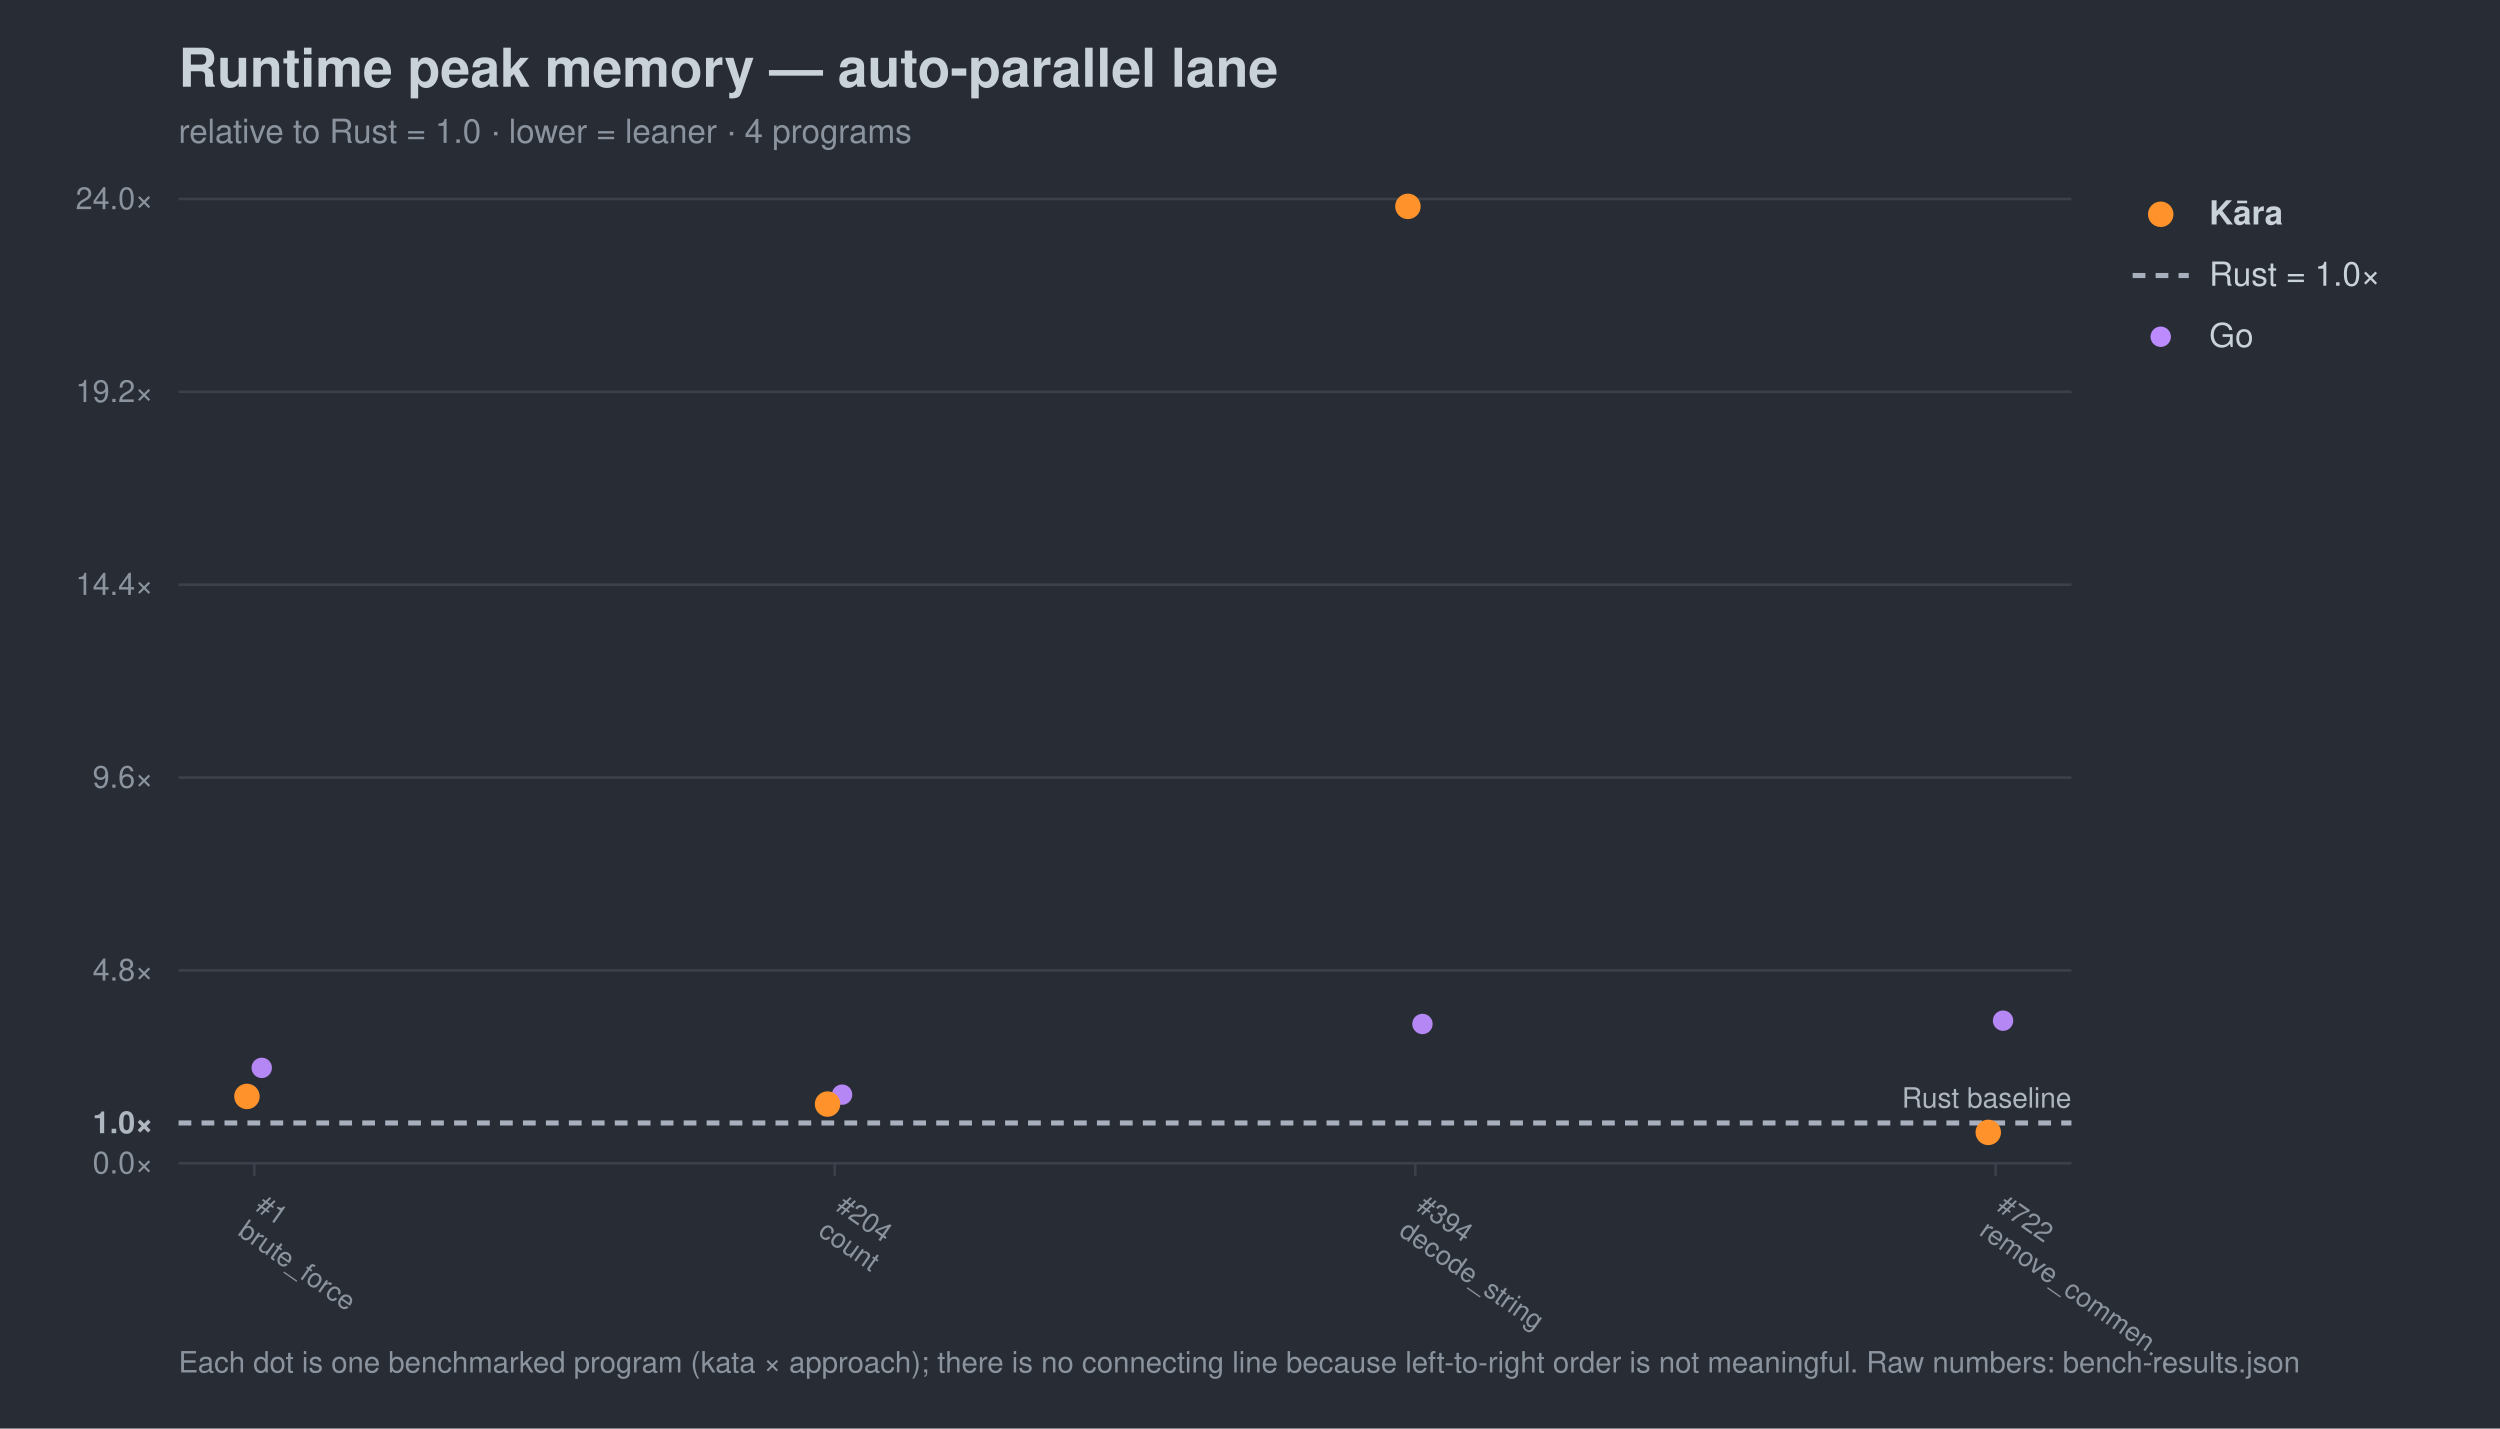
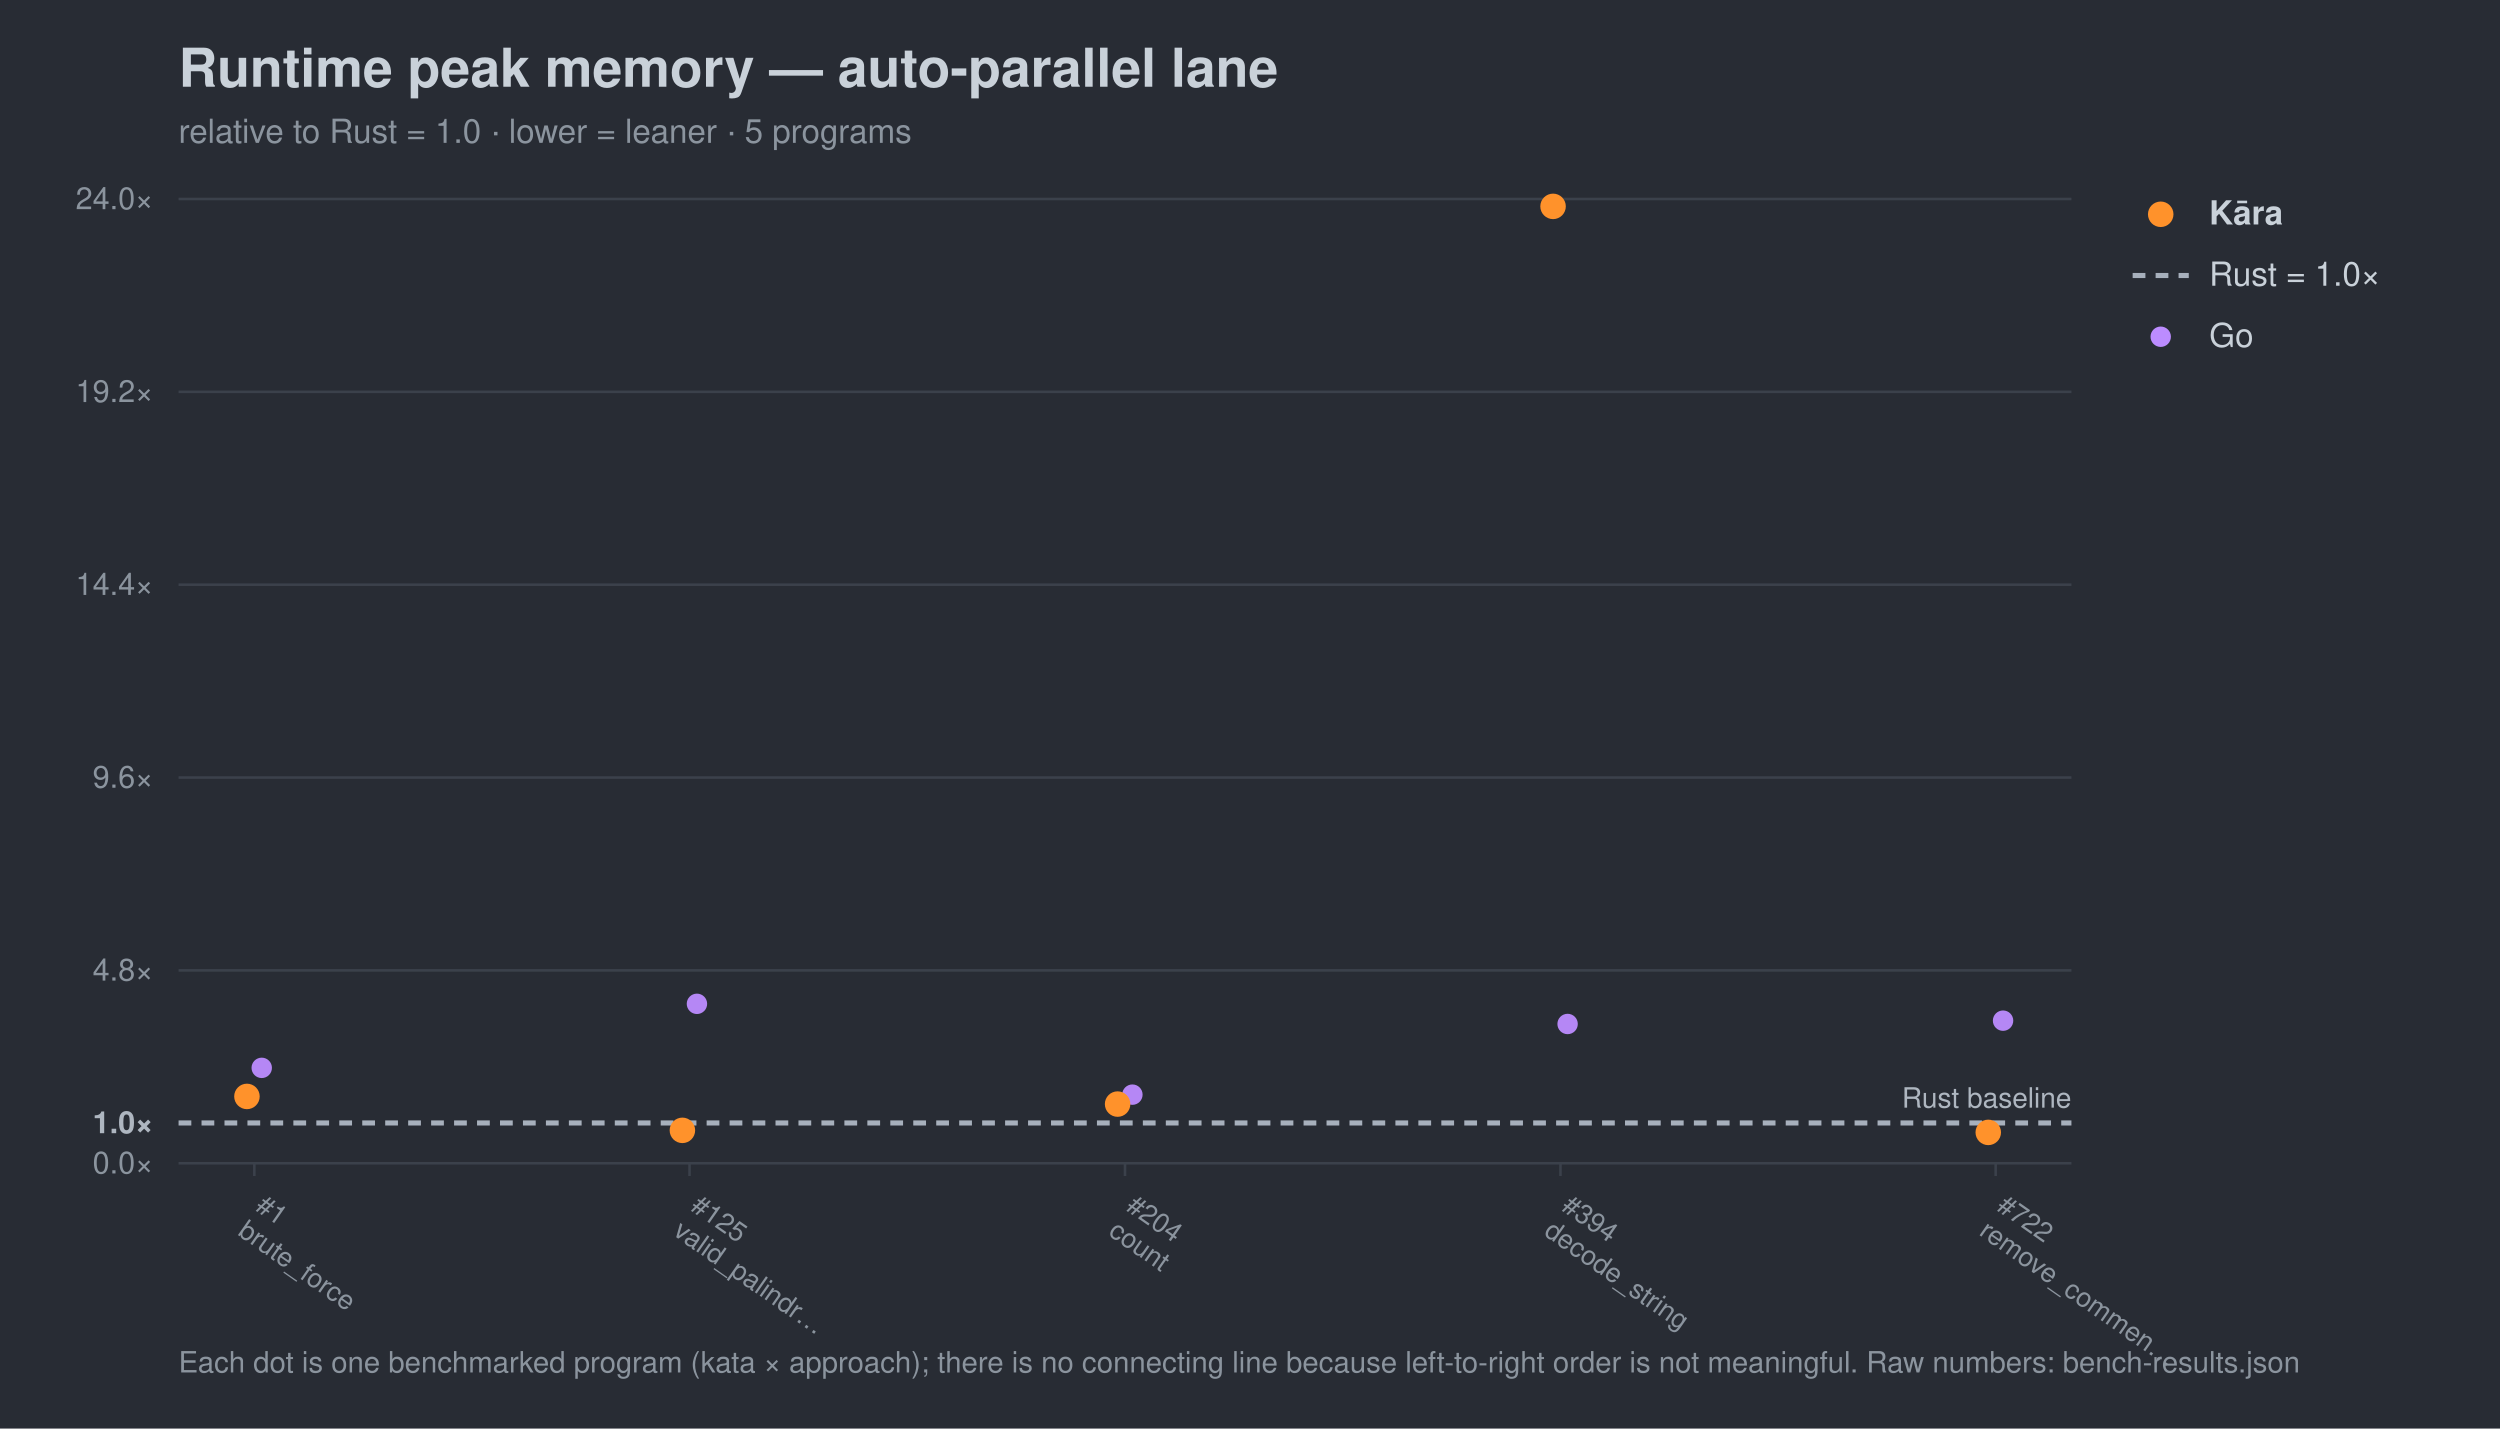
<svg xmlns="http://www.w3.org/2000/svg" width="980" height="560" viewBox="0 0 980 560" font-family="-apple-system,Segoe UI,Helvetica,Arial,sans-serif">
  <rect width="980" height="560" fill="#282c34" />
  <text x="70" y="34" font-size="21" font-weight="700" fill="#c9d1d9">Runtime peak memory — auto-parallel lane</text>
-   <text x="70" y="56" font-size="13" fill="#8b949e">relative to Rust = 1.0 · lower = leaner · 4 programs</text>
+   <text x="70" y="56" font-size="13" fill="#8b949e">relative to Rust = 1.0 · lower = leaner · 5 programs</text>
  <line x1="70" y1="456.0" x2="812" y2="456.0" stroke="#3b414b" stroke-width="1" />
  <text x="60" y="460.0" font-size="12" text-anchor="end" fill="#8b949e">0.0×</text>
  <line x1="70" y1="440.2" x2="812" y2="440.2" stroke="#a7b0bc" stroke-width="2" stroke-dasharray="5 4" />
  <text x="60" y="444.2" font-size="12" text-anchor="end" fill="#aeb6c0" font-weight="700">1.0×</text>
  <line x1="70" y1="380.4" x2="812" y2="380.4" stroke="#3b414b" stroke-width="1" />
  <text x="60" y="384.4" font-size="12" text-anchor="end" fill="#8b949e">4.8×</text>
  <line x1="70" y1="304.8" x2="812" y2="304.8" stroke="#3b414b" stroke-width="1" />
  <text x="60" y="308.8" font-size="12" text-anchor="end" fill="#8b949e">9.6×</text>
  <line x1="70" y1="229.2" x2="812" y2="229.2" stroke="#3b414b" stroke-width="1" />
  <text x="60" y="233.2" font-size="12" text-anchor="end" fill="#8b949e">14.4×</text>
  <line x1="70" y1="153.6" x2="812" y2="153.6" stroke="#3b414b" stroke-width="1" />
  <text x="60" y="157.6" font-size="12" text-anchor="end" fill="#8b949e">19.2×</text>
  <line x1="70" y1="78.0" x2="812" y2="78.0" stroke="#3b414b" stroke-width="1" />
  <text x="60" y="82.0" font-size="12" text-anchor="end" fill="#8b949e">24.0×</text>
  <text x="812" y="434.2" font-size="11" text-anchor="end" fill="#aeb6c0">Rust baseline</text>
  <line x1="99.7" y1="456" x2="99.7" y2="461" stroke="#3b414b" />
  <g transform="translate(99.7,474) rotate(35)">
    <text x="0" y="0" font-size="10.5" fill="#8b949e">#1</text>
    <text x="0" y="12" font-size="10.5" fill="#8b949e">brute_force</text>
  </g>
-   <line x1="327.2" y1="456" x2="327.2" y2="461" stroke="#3b414b" />
-   <g transform="translate(327.2,474) rotate(35)">
+   <line x1="270.3" y1="456" x2="270.3" y2="461" stroke="#3b414b" />
+   <g transform="translate(270.3,474) rotate(35)">
+     <text x="0" y="0" font-size="10.5" fill="#8b949e">#125</text>
+     <text x="0" y="12" font-size="10.5" fill="#8b949e">valid_palindr…</text>
+   </g>
+   <line x1="441.0" y1="456" x2="441.0" y2="461" stroke="#3b414b" />
+   <g transform="translate(441.0,474) rotate(35)">
    <text x="0" y="0" font-size="10.5" fill="#8b949e">#204</text>
    <text x="0" y="12" font-size="10.5" fill="#8b949e">count</text>
  </g>
-   <line x1="554.8" y1="456" x2="554.8" y2="461" stroke="#3b414b" />
-   <g transform="translate(554.8,474) rotate(35)">
+   <line x1="611.7" y1="456" x2="611.7" y2="461" stroke="#3b414b" />
+   <g transform="translate(611.7,474) rotate(35)">
    <text x="0" y="0" font-size="10.5" fill="#8b949e">#394</text>
    <text x="0" y="12" font-size="10.5" fill="#8b949e">decode_string</text>
  </g>
  <line x1="782.3" y1="456" x2="782.3" y2="461" stroke="#3b414b" />
  <g transform="translate(782.3,474) rotate(35)">
    <text x="0" y="0" font-size="10.5" fill="#8b949e">#722</text>
    <text x="0" y="12" font-size="10.5" fill="#8b949e">remove_commen…</text>
  </g>
  <circle cx="102.6" cy="418.6" r="4.0" fill="#bc8cff" opacity="0.95" />
-   <circle cx="330.1" cy="429.1" r="4.0" fill="#bc8cff" opacity="0.95" />
-   <circle cx="557.6" cy="401.4" r="4.0" fill="#bc8cff" opacity="0.95" />
+   <circle cx="273.2" cy="393.5" r="4.0" fill="#bc8cff" opacity="0.95" />
+   <circle cx="443.9" cy="429.1" r="4.0" fill="#bc8cff" opacity="0.95" />
+   <circle cx="614.5" cy="401.4" r="4.0" fill="#bc8cff" opacity="0.95" />
  <circle cx="785.2" cy="400.1" r="4.0" fill="#bc8cff" opacity="0.95" />
  <circle cx="96.8" cy="429.8" r="5.0" fill="#ff922b" opacity="1.0" />
-   <circle cx="324.4" cy="432.8" r="5.0" fill="#ff922b" opacity="1.0" />
-   <circle cx="551.9" cy="80.9" r="5.0" fill="#ff922b" opacity="1.0" />
+   <circle cx="267.5" cy="443.1" r="5.0" fill="#ff922b" opacity="1.0" />
+   <circle cx="438.1" cy="432.8" r="5.0" fill="#ff922b" opacity="1.0" />
+   <circle cx="608.8" cy="80.9" r="5.0" fill="#ff922b" opacity="1.0" />
  <circle cx="779.4" cy="443.9" r="5.0" fill="#ff922b" opacity="1.0" />
  <circle cx="847" cy="84" r="5" fill="#ff922b" />
  <text x="866" y="88" font-size="13" fill="#c9d1d9" font-weight="700">Kāra</text>
  <line x1="836" y1="108" x2="858" y2="108" stroke="#a7b0bc" stroke-width="2" stroke-dasharray="5 4" />
  <text x="866" y="112" font-size="13" fill="#c9d1d9" font-weight="400">Rust = 1.0×</text>
  <circle cx="847" cy="132" r="4" fill="#bc8cff" />
  <text x="866" y="136" font-size="13" fill="#c9d1d9" font-weight="400">Go</text>
  <text x="70" y="538" font-size="11.5" fill="#8b949e">Each dot is one benchmarked program (kata × approach); there is no connecting line because left-to-right order is not meaningful. Raw numbers: bench-results.json</text>
</svg>
